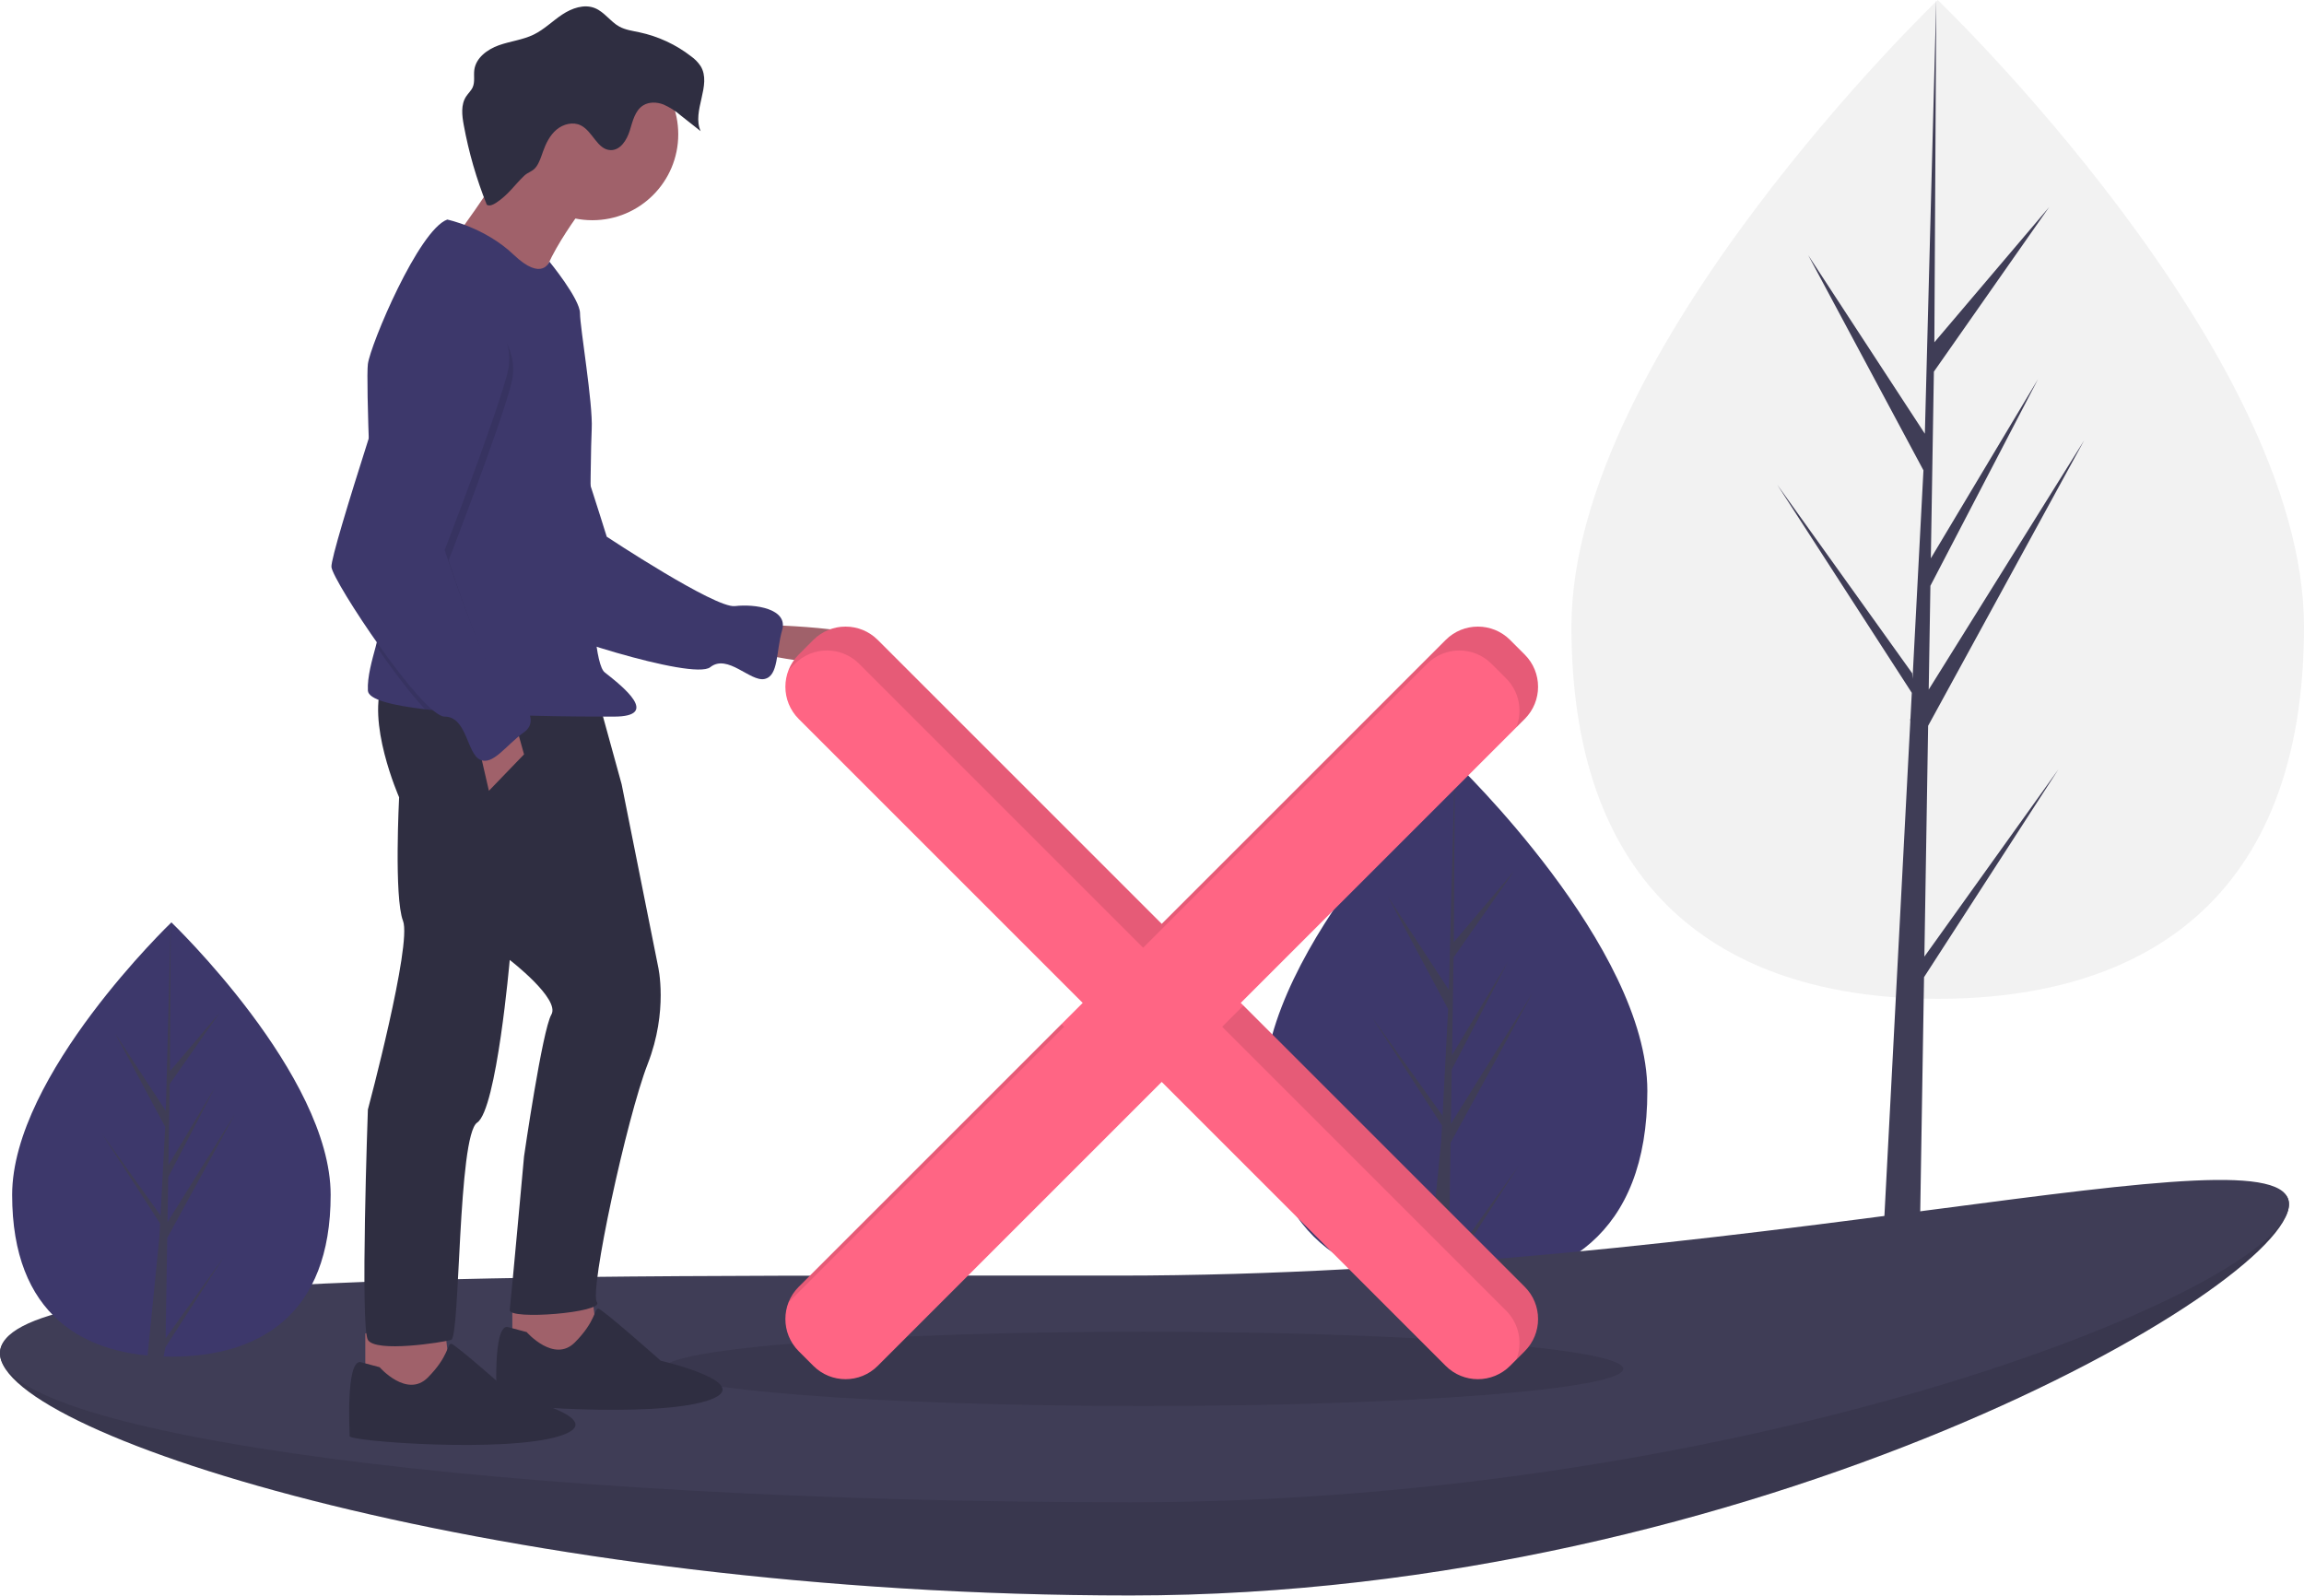
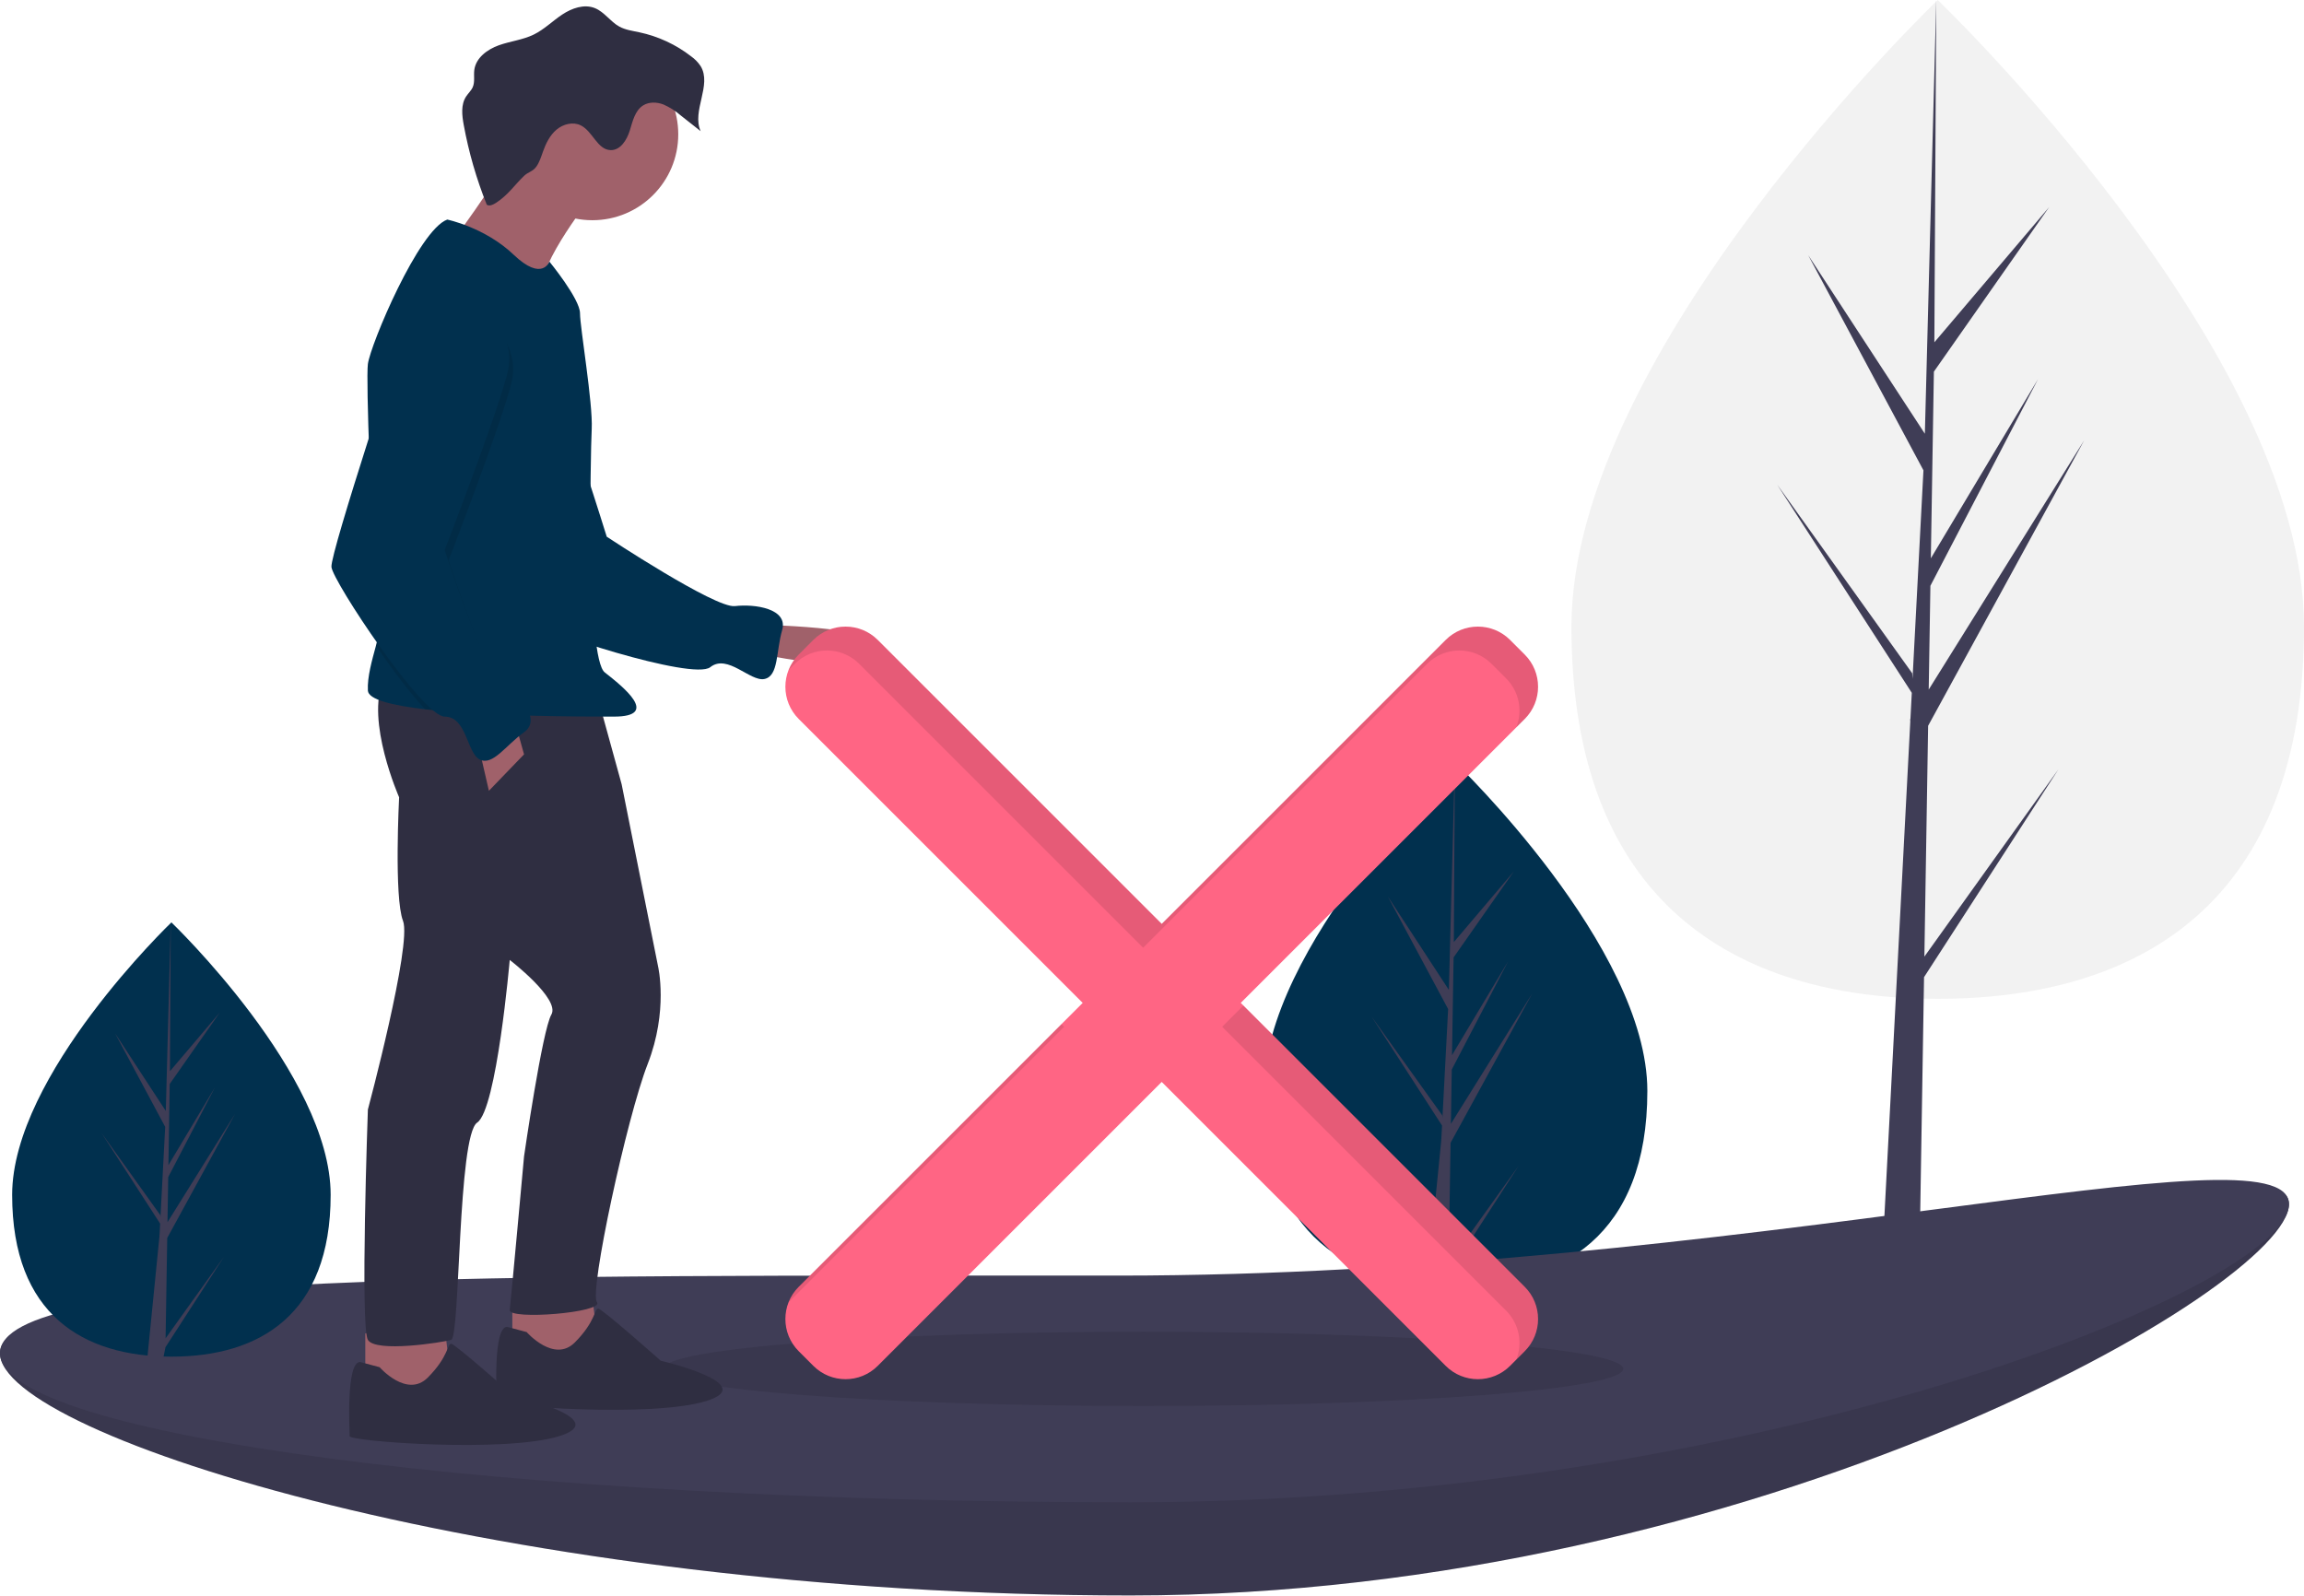
<svg xmlns="http://www.w3.org/2000/svg" id="f4dfef0e-e963-4752-8b60-16883a06d9db" data-name="Layer 1" width="1080.049" height="748.002" viewBox="0 0 1080.049 748.002">
-   <path d="M832.208,587.468c0,67.693-40.242,91.329-89.884,91.329s-89.884-23.636-89.884-91.329,89.884-153.809,89.884-153.809S832.208,519.775,832.208,587.468Z" transform="translate(-59.97565 -75.99891)" fill="#3d386b" />
+   <path d="M832.208,587.468c0,67.693-40.242,91.329-89.884,91.329s-89.884-23.636-89.884-91.329,89.884-153.809,89.884-153.809S832.208,519.775,832.208,587.468Z" transform="translate(-59.97565 -75.99891)" fill="#01304E" />
  <polygon points="679.994 535.79 718.305 465.702 680.138 526.903 680.552 501.43 706.956 450.722 680.662 494.688 681.406 448.873 709.68 408.504 681.523 441.669 681.988 357.66 679.191 464.109 650.56 420.284 678.845 473.092 676.166 524.259 676.087 522.901 642.948 476.597 675.986 527.699 675.651 534.098 675.591 534.195 675.619 534.72 668.823 603 677.902 603 678.992 597.484 711.949 546.507 679.074 592.443 679.994 535.79" fill="#3f3d56" />
  <path d="M1140.024,369.813c0,129.31-76.873,174.461-171.701,174.461s-171.701-45.15-171.701-174.461S968.324,75.999,968.324,75.999,1140.024,240.502,1140.024,369.813Z" transform="translate(-59.97565 -75.99891)" fill="#f2f2f2" />
  <polygon points="902.093 448.494 903.851 340.273 977.035 206.388 904.127 323.296 904.918 274.635 955.355 177.771 905.127 261.758 905.127 261.759 906.549 174.24 960.558 97.124 906.772 160.478 907.661 0 902.078 212.444 902.537 203.68 847.625 119.628 901.656 220.503 896.54 318.246 896.387 315.652 833.084 227.2 896.196 324.817 895.556 337.041 895.441 337.225 895.494 338.228 882.513 586.21 899.856 586.21 901.937 458.123 964.894 360.745 902.093 448.494" fill="#3f3d56" />
  <path d="M1132.976,640.557c0,38.595-250.369,183.444-543.052,183.444S59.976,749.036,59.976,710.441s231.442,7.28,524.125,7.28S1132.976,601.962,1132.976,640.557Z" transform="translate(-59.97565 -75.99891)" fill="#3f3d56" />
  <path d="M1132.976,640.557c0,38.595-250.369,183.444-543.052,183.444S59.976,749.036,59.976,710.441s231.442,7.28,524.125,7.28S1132.976,601.962,1132.976,640.557Z" transform="translate(-59.97565 -75.99891)" opacity="0.1" />
  <path d="M1132.976,640.557c0,38.595-250.369,139.767-543.052,139.767S59.976,749.036,59.976,710.441,291.418,674.043,584.1,674.043,1132.976,601.962,1132.976,640.557Z" transform="translate(-59.97565 -75.99891)" fill="#3f3d56" />
  <ellipse cx="535.878" cy="641.774" rx="225.044" ry="17.407" opacity="0.1" />
  <path d="M417.574,368.965s65.883,1.22,53.683,12.811-57.953,0-57.953,0Z" transform="translate(-59.97565 -75.99891)" fill="#a0616a" />
-   <path d="M280.304,228.182s26.6-4.75,35.849,16.724,28.244,82.716,28.244,82.716,50.833,33.648,60.079,32.542,25.052,1.15,22.152,11.237-1.612,21.525-8.287,22.927-17.291-11.98-25.415-5.534-80.53-17.096-85.179-21.974-43.279-110.501-43.279-110.501S266.015,227.838,280.304,228.182Z" transform="translate(-59.97565 -75.99891)" fill="#3d386b" />
+   <path d="M280.304,228.182s26.6-4.75,35.849,16.724,28.244,82.716,28.244,82.716,50.833,33.648,60.079,32.542,25.052,1.15,22.152,11.237-1.612,21.525-8.287,22.927-17.291-11.98-25.415-5.534-80.53-17.096-85.179-21.974-43.279-110.501-43.279-110.501S266.015,227.838,280.304,228.182Z" transform="translate(-59.97565 -75.99891)" fill="#01304E" />
  <polygon points="277.379 605.607 280.429 631.228 254.808 637.939 240.167 631.228 240.167 608.657 277.379 605.607" fill="#a0616a" />
  <polygon points="208.445 622.078 211.495 647.699 185.874 654.41 171.233 647.699 171.233 625.128 208.445 622.078" fill="#a0616a" />
  <path d="M339.795,401.601l11.591,42.092L368.466,529.098s4.88,20.741-4.88,45.752S336.134,681.606,339.795,686.486s-41.482,8.54-40.872,3.66,6.71-71.984,6.71-71.984,8.54-59.173,12.811-66.493-19.521-25.621-19.521-25.621-6.1,70.154-15.251,76.254S275.741,702.957,271.471,704.177s-35.382,6.1-39.042,0,0-107.976,0-107.976,20.741-77.474,16.471-88.455-1.83-57.953-1.83-57.953-15.861-35.992-7.32-54.903Z" transform="translate(-59.97565 -75.99891)" fill="#2f2e41" />
  <path d="M337.965,167.349s-25.621,31.722-24.401,45.752-40.262-25.621-40.262-25.621,29.892-40.262,29.892-48.803S337.965,167.349,337.965,167.349Z" transform="translate(-59.97565 -75.99891)" fill="#a0616a" />
  <circle cx="277.684" cy="62.984" r="40.262" fill="#a0616a" />
-   <path d="M236.193,378.78c-1.824,6.796-4.087,14.5-3.764,20.991.207,4.203,11.365,6.96,26.793,8.766,14.305,1.678,32.283,2.532,48.626,2.971,17.16.464,32.502.464,39.878.464,21.961,0,4.27-14.031-4.27-20.741s-6.71-101.875-6.1-114.076-5.49-47.582-5.49-54.293-14.354-24.224-14.354-24.224-3.337,9.584-16.758-3.227-31.112-16.471-31.112-16.471c-13.421,4.88-35.992,58.563-37.212,67.714-.494,3.715-.085,22.742.744,44.465,1.202,31.752,3.3,69.287,4.746,73.271C239.06,367.531,237.797,372.802,236.193,378.78Z" transform="translate(-59.97565 -75.99891)" fill="#3d386b" />
+   <path d="M236.193,378.78c-1.824,6.796-4.087,14.5-3.764,20.991.207,4.203,11.365,6.96,26.793,8.766,14.305,1.678,32.283,2.532,48.626,2.971,17.16.464,32.502.464,39.878.464,21.961,0,4.27-14.031-4.27-20.741s-6.71-101.875-6.1-114.076-5.49-47.582-5.49-54.293-14.354-24.224-14.354-24.224-3.337,9.584-16.758-3.227-31.112-16.471-31.112-16.471c-13.421,4.88-35.992,58.563-37.212,67.714-.494,3.715-.085,22.742.744,44.465,1.202,31.752,3.3,69.287,4.746,73.271C239.06,367.531,237.797,372.802,236.193,378.78Z" transform="translate(-59.97565 -75.99891)" fill="#01304E" />
  <polygon points="241.387 338.413 245.657 353.664 229.186 370.745 223.696 346.953 241.387 338.413" fill="#a0616a" />
  <path d="M306.853,700.517s12.811,14.641,22.571,4.88,9.15-15.861,10.981-15.861,29.282,24.401,29.282,24.401,46.972,10.981,21.351,18.911-98.215,2.44-98.215,0-1.83-34.772,4.88-34.772Z" transform="translate(-59.97565 -75.99891)" fill="#2f2e41" />
  <path d="M237.919,716.988s12.811,14.641,22.571,4.88,9.15-15.861,10.981-15.861,29.282,24.401,29.282,24.401,46.972,10.981,21.351,18.911-98.215,2.44-98.215,0-1.83-34.772,4.88-34.772Z" transform="translate(-59.97565 -75.99891)" fill="#2f2e41" />
  <path d="M292.456,171.122c-1.301.84-2.994,1.692-4.296.854a194.661,194.661,0,0,1-10.803-37.403c-.822-4.495-1.393-9.492,1.104-13.319.985-1.509,2.403-2.744,3.124-4.395,1.093-2.501.373-5.396.736-8.102.76-5.667,6.118-9.62,11.505-11.537s11.238-2.512,16.373-5.027c4.876-2.389,8.781-6.35,13.303-9.356s10.313-5.061,15.348-3.03c4.454,1.797,7.229,6.337,11.439,8.649,2.857,1.569,6.173,2.005,9.362,2.679a59.922,59.922,0,0,1,24.34,11.308,17.673,17.673,0,0,1,4.43,4.566c5.403,8.895-4.271,20.989-.003,30.481l-9.227-7.281a32.131,32.131,0,0,0-8.24-5.237c-3.056-1.158-6.676-1.297-9.452.427-3.896,2.42-4.953,7.476-6.314,11.856s-4.37,9.237-8.956,9.125c-6.235-.153-8.416-8.855-14.012-11.61-3.648-1.796-8.24-.613-11.35,2.006-3.11,2.619-4.976,6.42-6.344,10.248-.855,2.393-1.658,5.09-3.177,7.163-1.675,2.287-3.818,2.471-5.608,4.179C301.082,162.812,298.218,167.399,292.456,171.122Z" transform="translate(-59.97565 -75.99891)" fill="#2f2e41" />
  <path d="M236.193,378.78c7.583,10.999,16.129,22.345,23.029,29.757,14.305,1.678,32.283,2.532,48.626,2.971a38.527,38.527,0,0,0-10.755-9.907C289.162,396.721,270.251,338.768,270.251,338.768s23.181-59.783,29.282-82.354-17.691-35.382-17.691-35.382C270.861,211.881,251.95,233.232,251.95,233.232s-9.651,29.111-18.777,57.886c1.202,31.752,3.3,69.287,4.746,73.271C239.06,367.531,237.797,372.802,236.193,378.78Z" transform="translate(-59.97565 -75.99891)" opacity="0.1" />
-   <path d="M280.011,216.152s23.791,12.811,17.691,35.382-29.282,82.354-29.282,82.354,18.911,57.953,26.841,62.833,18.911,16.471,10.371,22.571-14.641,15.861-20.741,12.811-6.1-20.131-16.471-20.131-52.463-63.443-53.073-70.154,34.772-113.466,34.772-113.466S269.031,207.001,280.011,216.152Z" transform="translate(-59.97565 -75.99891)" fill="#3d386b" />
+   <path d="M280.011,216.152s23.791,12.811,17.691,35.382-29.282,82.354-29.282,82.354,18.911,57.953,26.841,62.833,18.911,16.471,10.371,22.571-14.641,15.861-20.741,12.811-6.1-20.131-16.471-20.131-52.463-63.443-53.073-70.154,34.772-113.466,34.772-113.466S269.031,207.001,280.011,216.152Z" transform="translate(-59.97565 -75.99891)" fill="#01304E" />
  <path d="M774.721,382.891l-6.863-6.863a21.345,21.345,0,0,0-30.186,0L604.557,509.143,471.442,376.028a21.345,21.345,0,0,0-30.186,0l-6.863,6.863a21.345,21.345,0,0,0,0,30.186L567.508,546.192,434.393,679.308a21.345,21.345,0,0,0,0,30.186l6.863,6.863a21.345,21.345,0,0,0,30.186,0L604.557,583.241,737.673,716.356a21.345,21.345,0,0,0,30.186,0l6.863-6.863a21.345,21.345,0,0,0,0-30.186L641.606,546.192,774.721,413.077A21.345,21.345,0,0,0,774.721,382.891Z" transform="translate(-59.97565 -75.99891)" fill="#ff6584" />
  <path d="M429.643,686.545,558.805,557.382l-1.243-1.243L434.393,679.307A21.26,21.26,0,0,0,429.643,686.545Z" transform="translate(-59.97565 -75.99891)" opacity="0.1" />
  <path d="M432.553,387.218a21.345,21.345,0,0,1,30.186,0L595.854,520.333,728.969,387.218a21.345,21.345,0,0,1,30.186,0l6.863,6.863a21.344,21.344,0,0,1,4.75,22.949l3.953-3.953a21.345,21.345,0,0,0,0-30.186l-6.863-6.863a21.345,21.345,0,0,0-30.186,0L604.557,509.143,471.442,376.028a21.345,21.345,0,0,0-30.186,0l-6.863,6.863a21.26,21.26,0,0,0-4.75,7.237Z" transform="translate(-59.97565 -75.99891)" opacity="0.1" />
  <path d="M642.85,547.436l-9.947,9.947L766.018,690.498a21.344,21.344,0,0,1,4.75,22.949l3.953-3.953a21.345,21.345,0,0,0,0-30.186Z" transform="translate(-59.97565 -75.99891)" opacity="0.1" />
-   <path d="M214.976,636.191c0,56.222-33.423,75.852-74.652,75.852s-74.652-19.63-74.652-75.852,74.652-127.744,74.652-127.744S214.976,579.97,214.976,636.191Z" transform="translate(-59.97565 -75.99891)" fill="#3d386b" />
+   <path d="M214.976,636.191c0,56.222-33.423,75.852-74.652,75.852s-74.652-19.63-74.652-75.852,74.652-127.744,74.652-127.744S214.976,579.97,214.976,636.191Z" transform="translate(-59.97565 -75.99891)" fill="#01304E" />
  <polygon points="78.393 580.392 110.212 522.181 78.513 573.011 78.857 551.854 100.786 509.739 78.948 546.255 79.566 508.204 103.048 474.675 79.663 502.221 80.049 432.448 77.726 520.858 53.947 484.46 77.438 528.318 75.214 570.815 75.148 569.687 47.625 531.23 75.064 573.672 74.786 578.987 74.736 579.067 74.759 579.503 69.115 636.212 76.656 636.212 77.561 631.631 104.933 589.293 77.629 627.444 78.393 580.392" fill="#3f3d56" />
</svg>
